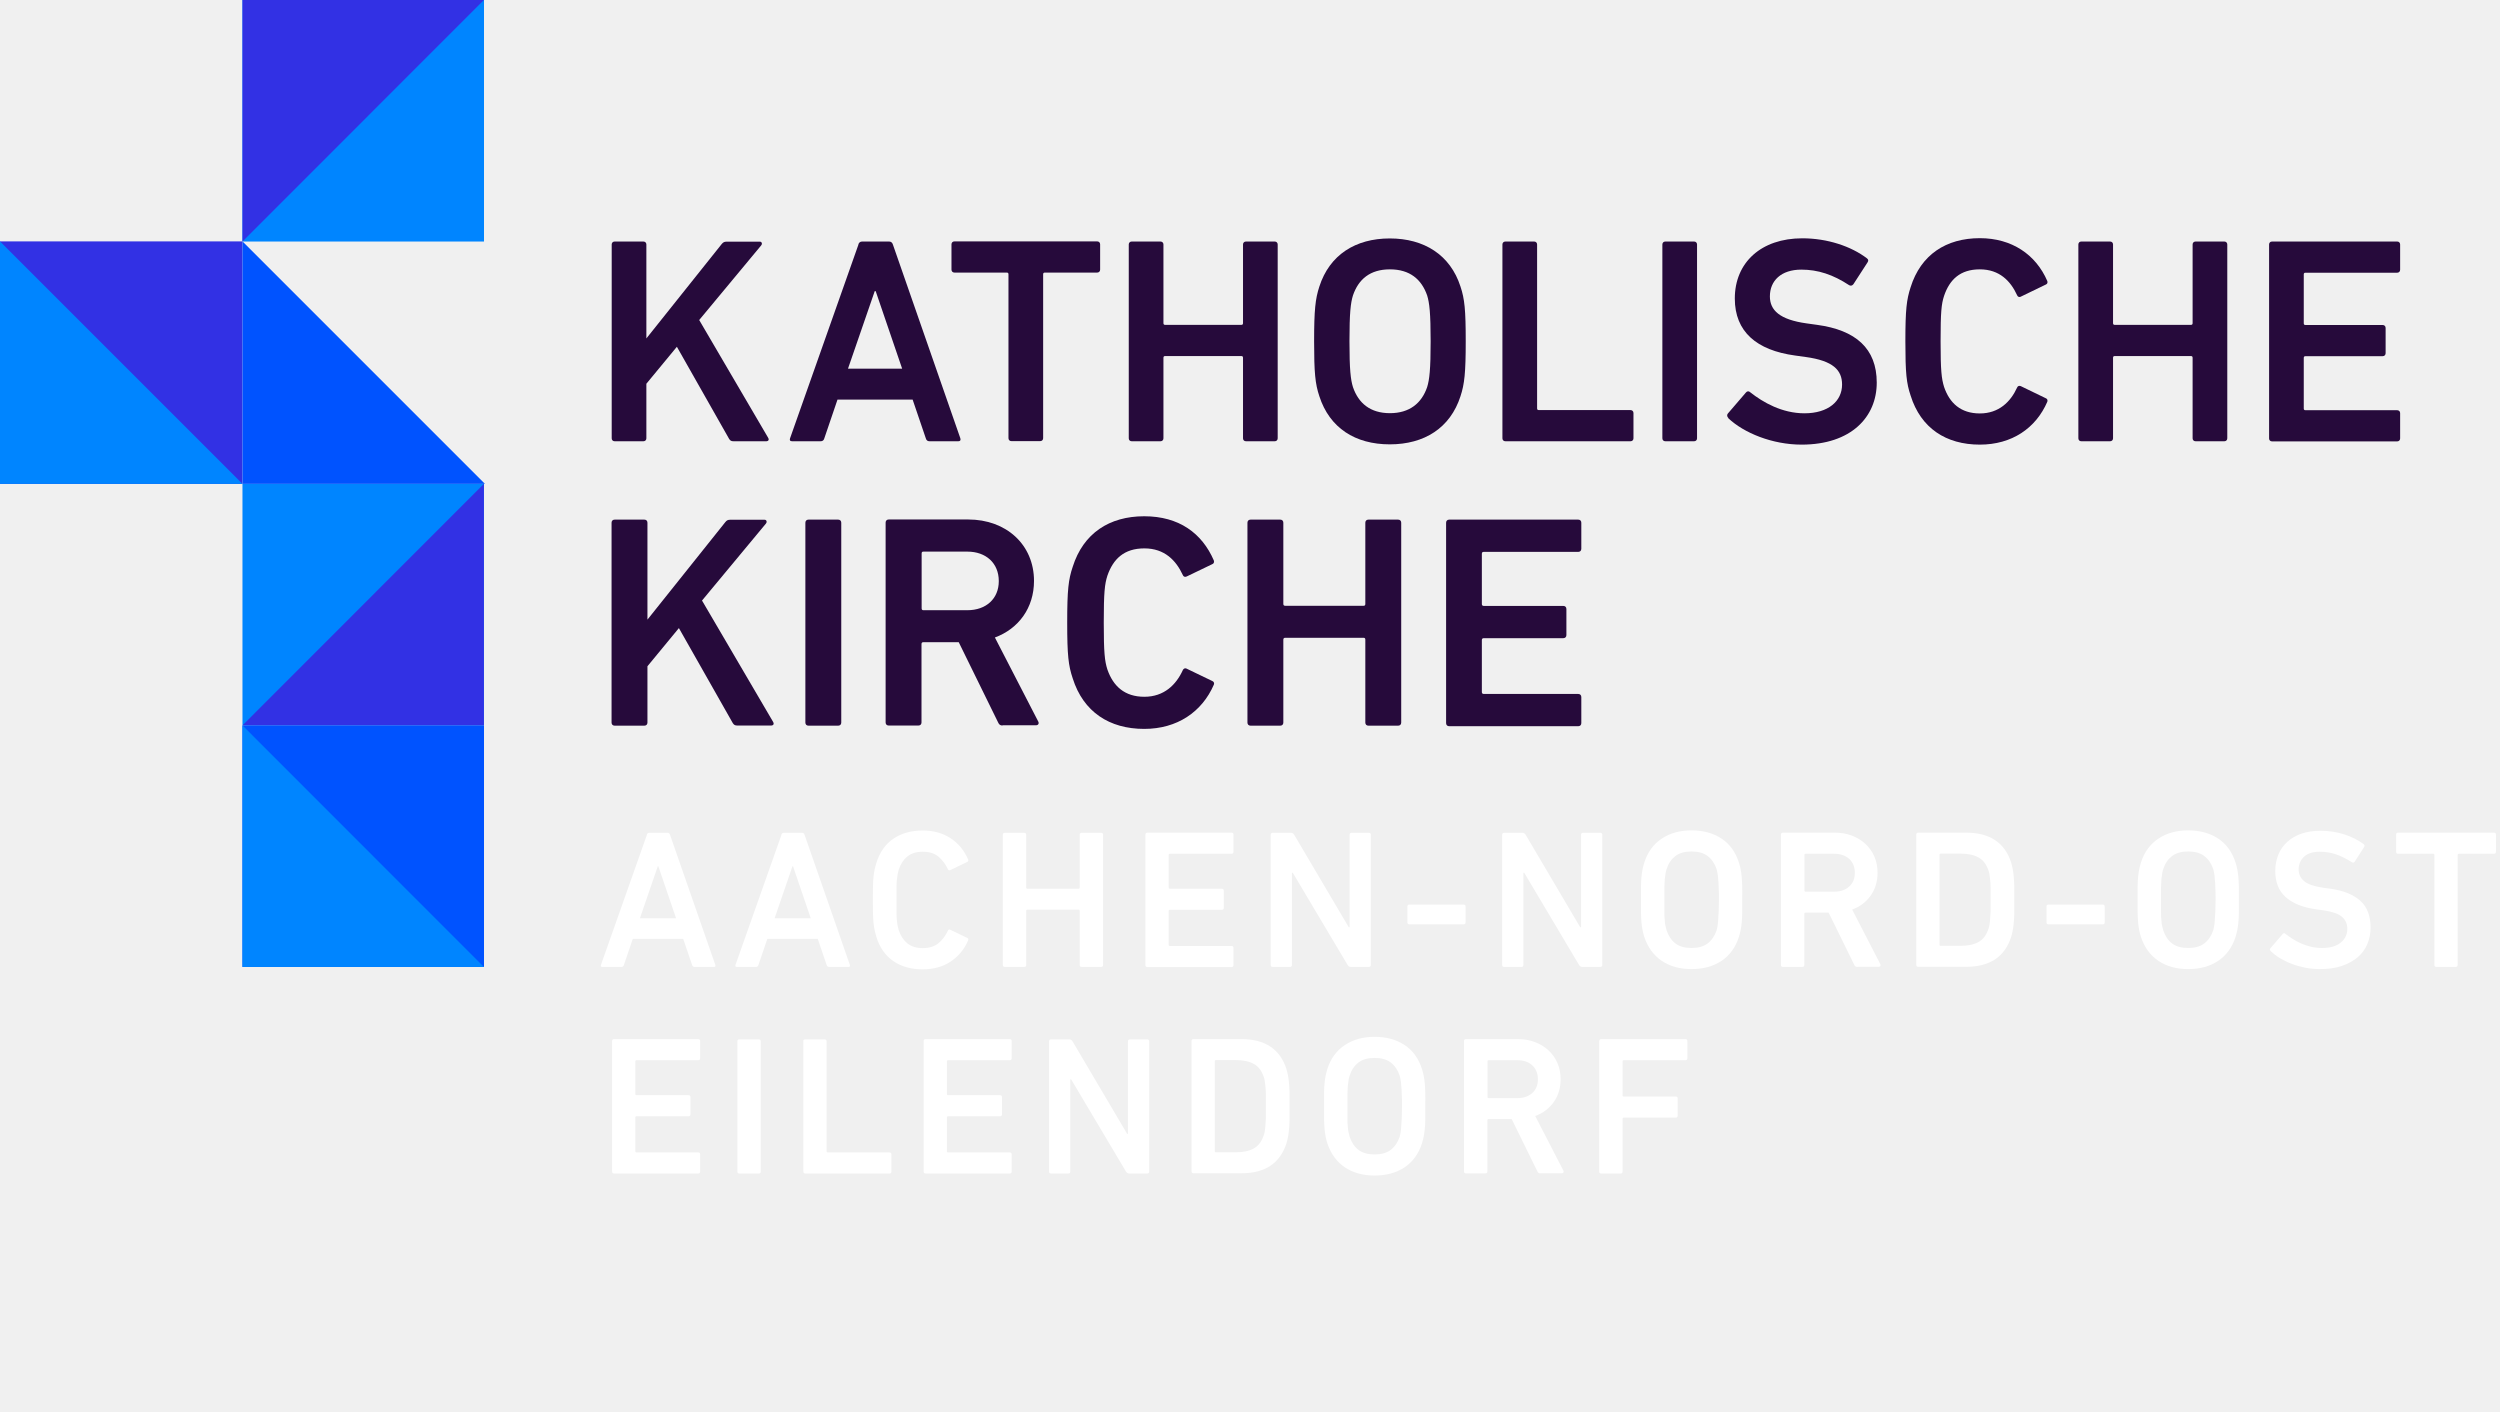
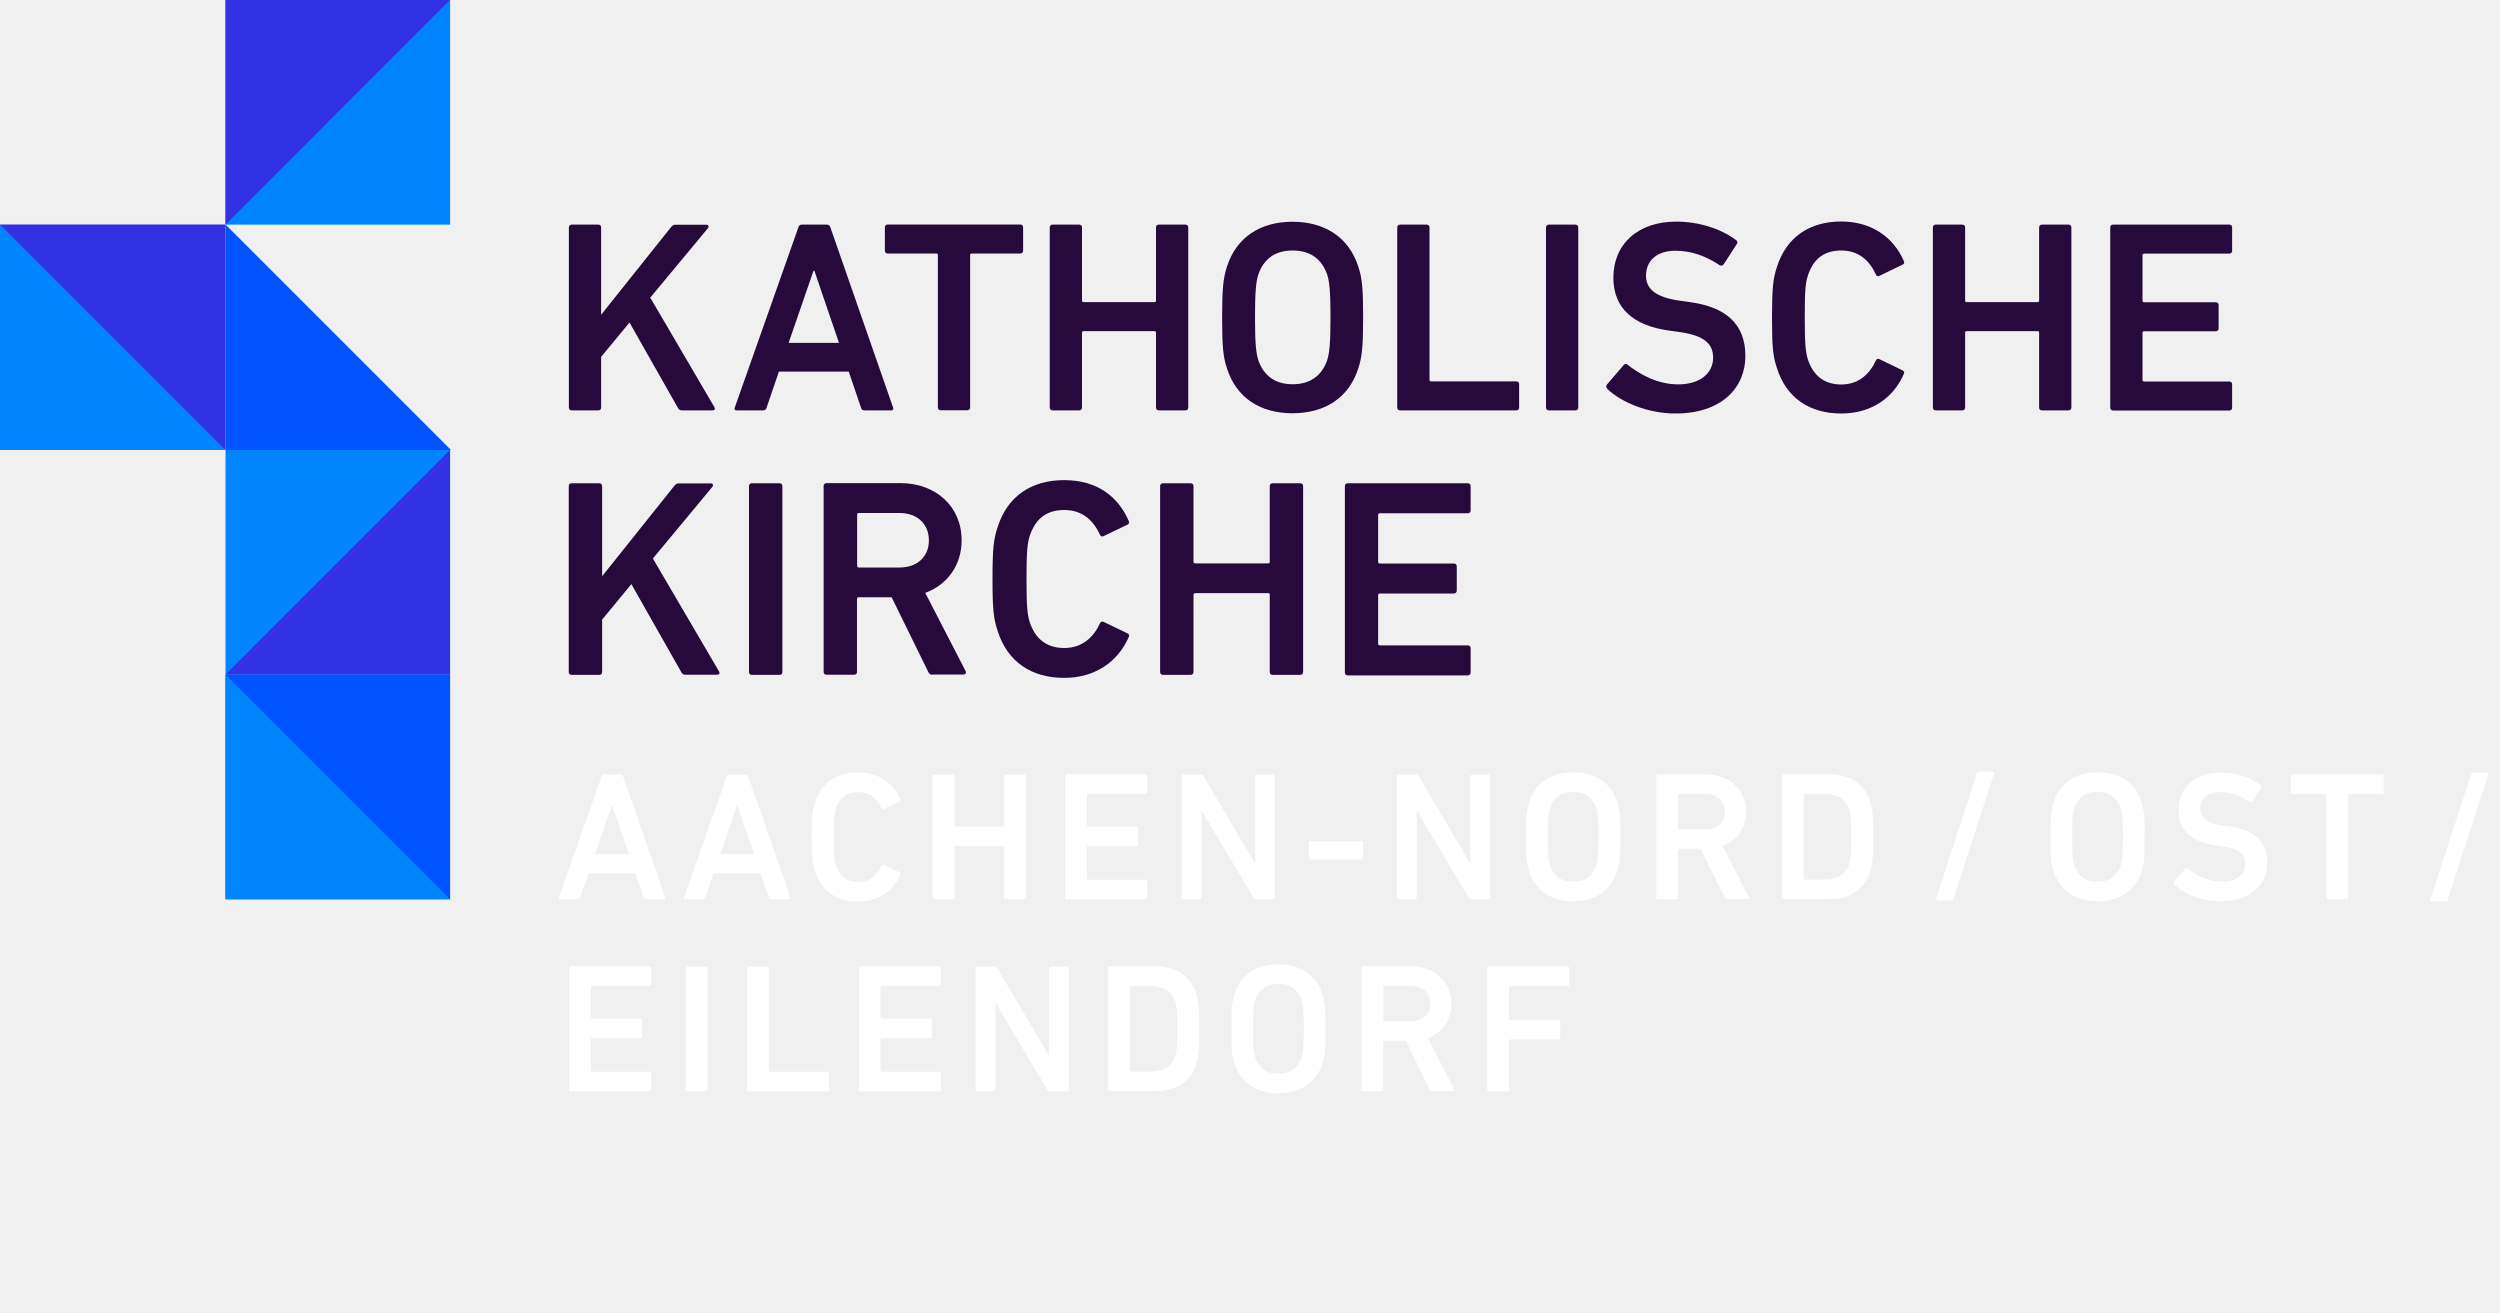
- <svg xmlns="http://www.w3.org/2000/svg" version="1.1" viewBox="0 0 186 105">
+ <svg xmlns="http://www.w3.org/2000/svg" version="1.1" viewBox="0 0 200 105">
  <defs>
    <style>
      .st0 {
        fill: #0085ff;
      }

      .st1 {
        fill: #fff;
      }

      .st2 {
        fill: #0053ff;
      }

      .st3 {
        fill: #3231e4;
      }

      .st4 {
        fill: #260a3b;
      }
    </style>
  </defs>
  <path class="st4" d="M45.5,38.89c0-.14.09-.23.23-.23h2.21c.14,0,.23.09.23.23v7.21l5.79-7.25c.11-.14.2-.18.36-.18h2.57c.14,0,.2.16.09.29l-4.75,5.72,5.29,9.03c.09.16.02.27-.16.27h-2.5c-.18,0-.25-.05-.34-.18l-4.01-7.07-2.34,2.84v4.19c0,.14-.09.23-.23.23h-2.21c-.14,0-.23-.09-.23-.23,0,0,0-14.87,0-14.87Z" />
  <path class="st4" d="M59.92,38.89c0-.14.09-.23.23-.23h2.21c.14,0,.23.09.23.23v14.87c0,.14-.09.23-.23.23h-2.21c-.14,0-.23-.09-.23-.23v-14.87Z" />
  <path class="st4" d="M74.6,53.98c-.18,0-.27-.07-.34-.23l-2.93-5.97h-2.64c-.09,0-.13.05-.13.14v5.83c0,.14-.09.23-.23.23h-2.21c-.14,0-.23-.09-.23-.23v-14.87c0-.14.09-.23.23-.23h5.92c2.82,0,4.89,1.87,4.89,4.57,0,2.01-1.15,3.56-2.91,4.21l3.22,6.24c.09.16,0,.29-.16.29h-2.5l.02.02ZM74.31,43.23c0-1.33-.95-2.19-2.34-2.19h-3.27c-.09,0-.13.04-.13.14v4.08c0,.09.04.14.13.14h3.27c1.4,0,2.34-.86,2.34-2.16h0Z" />
  <path class="st4" d="M79.4,46.32c0-2.43.09-3.2.41-4.15.79-2.5,2.73-3.76,5.32-3.76s4.3,1.26,5.18,3.29c.04.11,0,.23-.11.27l-1.91.92c-.14.07-.25,0-.29-.11-.5-1.08-1.35-1.98-2.86-1.98s-2.32.79-2.75,2.03c-.2.63-.27,1.24-.27,3.49s.07,2.86.27,3.49c.43,1.24,1.28,2.03,2.75,2.03s2.37-.9,2.86-1.98c.05-.11.16-.18.29-.11l1.91.92c.11.05.16.16.11.27-.88,2.03-2.73,3.29-5.18,3.29-2.59,0-4.53-1.26-5.32-3.76-.32-.95-.41-1.71-.41-4.14h0Z" />
  <path class="st4" d="M92.81,38.89c0-.14.09-.23.23-.23h2.21c.14,0,.23.09.23.23v6.04c0,.09.04.14.14.14h5.83c.09,0,.13-.04.13-.14v-6.04c0-.14.09-.23.23-.23h2.21c.14,0,.23.09.23.23v14.87c0,.14-.09.23-.23.23h-2.21c-.14,0-.23-.09-.23-.23v-6.17c0-.09-.04-.14-.13-.14h-5.83c-.09,0-.14.05-.14.14v6.17c0,.14-.09.23-.23.23h-2.21c-.14,0-.23-.09-.23-.23v-14.87Z" />
  <path class="st4" d="M107.59,38.89c0-.14.09-.23.23-.23h9.6c.14,0,.23.09.23.23v1.94c0,.14-.09.23-.23.23h-7.03c-.09,0-.14.04-.14.14v3.74c0,.09.05.14.14.14h5.92c.14,0,.23.09.23.23v1.94c0,.14-.09.23-.23.23h-5.92c-.09,0-.14.05-.14.14v3.87c0,.09.05.14.14.14h7.03c.14,0,.23.09.23.23v1.94c0,.14-.09.23-.23.23h-9.6c-.14,0-.23-.09-.23-.23v-14.91Z" />
  <path class="st4" d="M45.51,18.19c0-.13.09-.22.22-.22h2.14c.13,0,.22.09.22.22v6.99l5.61-7.03c.11-.13.2-.17.35-.17h2.49c.13,0,.2.15.09.28l-4.61,5.55,5.13,8.76c.09.15.02.26-.15.26h-2.42c-.17,0-.24-.04-.33-.17l-3.89-6.86-2.27,2.75v4.06c0,.13-.09.22-.22.22h-2.14c-.13,0-.22-.09-.22-.22,0,0,0-14.42,0-14.42Z" />
  <path class="st4" d="M63.86,18.19c.04-.13.13-.22.28-.22h2.01c.15,0,.24.09.28.22l5.02,14.42c.04.13,0,.22-.15.22h-2.14c-.15,0-.24-.07-.28-.22l-.98-2.88h-5.59l-.98,2.88c-.04.15-.13.22-.28.22h-2.12c-.15,0-.2-.09-.15-.22l5.09-14.42h0ZM67.12,27.43l-1.97-5.77h-.07l-1.99,5.77h4.03Z" />
  <path class="st4" d="M75.25,32.82c-.13,0-.22-.09-.22-.22v-12.19c0-.09-.04-.13-.13-.13h-3.89c-.13,0-.22-.09-.22-.22v-1.88c0-.13.09-.22.22-.22h10.62c.13,0,.22.09.22.22v1.88c0,.13-.09.22-.22.22h-3.89c-.09,0-.13.04-.13.13v12.19c0,.13-.09.22-.22.22h-2.14Z" />
  <path class="st4" d="M83.98,18.19c0-.13.09-.22.22-.22h2.14c.13,0,.22.09.22.22v5.85c0,.09.04.13.13.13h5.66c.09,0,.13-.04.13-.13v-5.85c0-.13.09-.22.22-.22h2.14c.13,0,.22.09.22.22v14.42c0,.13-.09.22-.22.22h-2.14c-.13,0-.22-.09-.22-.22v-5.99c0-.09-.04-.13-.13-.13h-5.66c-.09,0-.13.04-.13.13v5.99c0,.13-.09.22-.22.22h-2.14c-.13,0-.22-.09-.22-.22,0,0,0-14.42,0-14.42Z" />
  <path class="st4" d="M98.16,29.48c-.31-.92-.39-1.75-.39-4.08s.09-3.17.39-4.08c.76-2.36,2.69-3.58,5.24-3.58s4.5,1.22,5.26,3.58c.31.92.39,1.75.39,4.08s-.09,3.17-.39,4.08c-.76,2.36-2.69,3.58-5.26,3.58s-4.48-1.22-5.24-3.58ZM106.18,28.8c.17-.55.26-1.31.26-3.41s-.09-2.86-.26-3.41c-.42-1.2-1.29-1.94-2.77-1.94s-2.34.74-2.75,1.94c-.17.55-.26,1.29-.26,3.41s.09,2.86.26,3.41c.41,1.2,1.29,1.94,2.75,1.94s2.36-.74,2.77-1.94Z" />
  <path class="st4" d="M111.78,18.19c0-.13.09-.22.22-.22h2.14c.13,0,.22.09.22.22v12.19c0,.09.04.13.13.13h6.82c.13,0,.22.09.22.22v1.88c0,.13-.09.22-.22.22h-9.31c-.13,0-.22-.09-.22-.22v-14.42h0Z" />
  <path class="st4" d="M123.68,18.19c0-.13.09-.22.22-.22h2.14c.13,0,.22.09.22.22v14.42c0,.13-.09.22-.22.22h-2.14c-.13,0-.22-.09-.22-.22v-14.42Z" />
  <path class="st4" d="M128.59,31.1c-.09-.09-.13-.22-.04-.33l1.35-1.57c.09-.11.22-.11.31-.02.96.76,2.38,1.57,4.04,1.57,1.77,0,2.8-.9,2.8-2.14,0-1.07-.66-1.77-2.71-2.05l-.79-.11c-2.86-.39-4.48-1.77-4.48-4.24,0-2.69,1.97-4.48,5.02-4.48,1.86,0,3.63.59,4.81,1.49.11.09.13.17.04.31l-1.05,1.62c-.09.11-.2.13-.31.07-1.2-.79-2.32-1.16-3.56-1.16-1.51,0-2.34.83-2.34,1.99,0,1.03.72,1.73,2.73,2.01l.79.11c2.86.39,4.43,1.75,4.43,4.3s-1.9,4.61-5.59,4.61c-2.18,0-4.3-.87-5.46-1.97h.01Z" />
  <path class="st4" d="M141.76,25.39c0-2.36.09-3.1.39-4.02.76-2.42,2.64-3.65,5.15-3.65,2.38,0,4.17,1.22,5.02,3.19.04.11,0,.22-.11.26l-1.86.9c-.13.07-.24,0-.28-.11-.48-1.05-1.31-1.92-2.77-1.92s-2.25.76-2.66,1.97c-.2.61-.26,1.2-.26,3.39s.07,2.77.26,3.39c.41,1.2,1.24,1.97,2.66,1.97s2.29-.87,2.77-1.92c.04-.11.15-.17.28-.11l1.86.9c.11.04.15.15.11.26-.85,1.97-2.64,3.19-5.02,3.19-2.51,0-4.39-1.22-5.15-3.65-.31-.92-.39-1.66-.39-4.02v-.02Z" />
  <path class="st4" d="M154.63,18.19c0-.13.09-.22.22-.22h2.14c.13,0,.22.09.22.22v5.85c0,.09.04.13.13.13h5.66c.09,0,.13-.04.13-.13v-5.85c0-.13.09-.22.22-.22h2.14c.13,0,.22.09.22.22v14.42c0,.13-.09.22-.22.22h-2.14c-.13,0-.22-.09-.22-.22v-5.99c0-.09-.04-.13-.13-.13h-5.66c-.09,0-.13.04-.13.13v5.99c0,.13-.09.22-.22.22h-2.14c-.13,0-.22-.09-.22-.22v-14.42Z" />
  <path class="st4" d="M168.82,18.19c0-.13.09-.22.22-.22h9.31c.13,0,.22.09.22.22v1.88c0,.13-.09.22-.22.22h-6.82c-.09,0-.13.04-.13.13v3.63c0,.09.04.13.13.13h5.74c.13,0,.22.09.22.22v1.88c0,.13-.09.22-.22.22h-5.74c-.09,0-.13.04-.13.13v3.76c0,.09.04.13.13.13h6.82c.13,0,.22.09.22.22v1.88c0,.13-.09.22-.22.22h-9.31c-.13,0-.22-.09-.22-.22v-14.42h0Z" />
  <g>
    <rect class="st3" y="17.96" width="18.04" height="18.04" />
    <polygon class="st0" points="0 17.96 0 36 18.04 36 0 17.96" />
  </g>
  <g>
    <rect class="st0" x="18.04" width="17.97" height="17.97" />
    <polyline class="st3" points="36 0 18.04 0 18.04 17.97" />
  </g>
  <g>
    <rect class="st0" x="18.04" y="36" width="17.97" height="17.97" />
    <polyline class="st3" points="18.04 53.97 36 53.97 36 36" />
  </g>
  <g>
    <rect class="st2" x="18.04" y="53.97" width="17.97" height="17.97" />
-     <polyline class="st0" points="36 71.94 18.04 71.94 18.04 53.97" />
+     <polyline class="st0" points="36 71.94 18.04 71.94 18.04 53.97" />+#
  </g>
  <polygon class="st2" points="18.04 36 36.08 36 18.04 17.96 18.04 36" />
  <g>
-     <path class="st1" d="M48.12,62.11c.03-.1.09-.15.19-.15h1.35c.1,0,.16.05.19.15l3.37,9.68c.03.1,0,.15-.1.15h-1.44c-.1,0-.16-.05-.19-.15l-.66-1.94h-3.75l-.66,1.94c-.03.1-.09.15-.19.15h-1.42c-.1,0-.13-.05-.1-.15l3.42-9.68h0ZM50.3,68.32l-1.32-3.87h-.04l-1.33,3.87h2.7,0Z" />
-     <path class="st1" d="M58.13,62.11c.03-.1.09-.15.19-.15h1.35c.1,0,.16.05.19.15l3.37,9.68c.03.1,0,.15-.1.15h-1.44c-.1,0-.16-.05-.19-.15l-.66-1.94h-3.75l-.66,1.94c-.03.1-.09.15-.19.15h-1.42c-.1,0-.13-.05-.1-.15l3.42-9.68h0ZM60.32,68.32l-1.32-3.87h-.04l-1.33,3.87h2.7,0Z" />
-     <path class="st1" d="M65.19,69.65c-.05-.16-.09-.31-.12-.46-.03-.15-.06-.33-.08-.53s-.03-.44-.04-.71c0-.27-.01-.6-.01-1.01s0-.72.01-1c0-.27.02-.51.04-.71.02-.2.05-.38.08-.53s.08-.31.12-.46c.25-.82.68-1.44,1.28-1.84.6-.41,1.33-.61,2.18-.61.8,0,1.49.19,2.08.58.58.38,1.01.91,1.3,1.58.03.09,0,.15-.07.18l-1.25.6c-.09.05-.15.02-.19-.07-.17-.35-.39-.66-.68-.91s-.68-.38-1.18-.38-.86.12-1.15.35c-.29.23-.5.56-.64.97-.03.11-.06.21-.08.32s-.04.25-.06.42-.03.38-.03.62v1.83c0,.24.01.44.03.61s.03.31.06.42.05.22.08.31c.14.41.35.73.64.97.29.23.67.35,1.15.35s.89-.13,1.18-.38.52-.56.68-.91c.04-.1.1-.12.19-.07l1.25.6c.08.03.1.09.07.18-.28.67-.72,1.19-1.3,1.58-.58.38-1.27.58-2.08.58-.85,0-1.58-.2-2.18-.61s-1.03-1.02-1.28-1.84v-.02Z" />
+     <path class="st1" d="M48.12,62.11c.03-.1.09-.15.19-.15h1.35c.1,0,.16.05.19.15l3.37,9.68c.03.1,0,.15-.1.15h-1.44c-.1,0-.16-.05-.19-.15l-.66-1.94h-3.75l-.66,1.94c-.03.1-.09.15-.19.15h-1.42c-.1,0-.13-.05-.1-.15l3.42-9.68h-.01ZM50.3,68.32l-1.32-3.87h-.04l-1.33,3.87h2.7,0Z" />
+     <path class="st1" d="M58.13,62.11c.03-.1.09-.15.19-.15h1.35c.1,0,.16.05.19.15l3.37,9.68c.03.1,0,.15-.1.15h-1.44c-.1,0-.16-.05-.19-.15l-.66-1.94h-3.75l-.66,1.94c-.03.1-.09.15-.19.15h-1.42c-.1,0-.13-.05-.1-.15l3.42-9.68h-.01ZM60.32,68.32l-1.32-3.87h-.04l-1.33,3.87h2.7,0Z" />
+     <path class="st1" d="M65.19,69.65c-.05-.16-.09-.31-.12-.46-.03-.15-.06-.33-.08-.53s-.03-.44-.04-.71c0-.27-.01-.6-.01-1.01s0-.72.01-1c0-.27.02-.51.04-.71.02-.2.05-.38.08-.53s.08-.31.12-.46c.25-.82.68-1.44,1.28-1.84.6-.41,1.33-.61,2.18-.61.8,0,1.49.19,2.08.58.58.38,1.01.91,1.3,1.58.03.09,0,.15-.07.18l-1.25.6c-.09.05-.15.02-.19-.07-.17-.35-.39-.66-.68-.91s-.68-.38-1.18-.38-.86.12-1.15.35-.5.56-.64.97c-.03.11-.06.21-.08.32s-.04.25-.06.42-.03.38-.03.62v1.83c0,.24.01.44.03.61s.03.31.06.42.05.22.08.31c.14.41.35.73.64.97.29.23.67.35,1.15.35s.89-.13,1.18-.38.52-.56.68-.91c.04-.1.1-.12.19-.07l1.25.6c.08.03.1.09.07.18-.28.67-.72,1.19-1.3,1.58-.58.38-1.27.58-2.08.58-.85,0-1.58-.2-2.18-.61s-1.03-1.02-1.28-1.84v-.02Z" />
    <path class="st1" d="M74.61,62.11c0-.1.05-.15.15-.15h1.44c.1,0,.15.05.15.15v3.92c0,.06.03.09.09.09h3.8c.06,0,.09-.03.09-.09v-3.92c0-.1.05-.15.15-.15h1.44c.1,0,.15.05.15.15v9.68c0,.1-.05.15-.15.15h-1.44c-.1,0-.15-.05-.15-.15v-4.02c0-.06-.03-.09-.09-.09h-3.8c-.06,0-.09.03-.09.09v4.02c0,.1-.05.15-.15.15h-1.44c-.1,0-.15-.05-.15-.15v-9.68Z" />
    <path class="st1" d="M85.22,62.1c0-.1.05-.15.15-.15h6.25c.1,0,.15.05.15.15v1.27c0,.1-.05.15-.15.15h-4.58c-.06,0-.09.03-.09.09v2.42c0,.06.03.09.09.09h3.86c.1,0,.15.05.15.15v1.27c0,.1-.05.15-.15.15h-3.86c-.06,0-.09.03-.09.09v2.51c0,.06.03.09.09.09h4.58c.1,0,.15.05.15.15v1.27c0,.1-.05.15-.15.15h-6.25c-.1,0-.15-.05-.15-.15v-9.69h0Z" />
-     <path class="st1" d="M94.54,62.11c0-.1.05-.15.15-.15h1.35c.11,0,.19.05.25.15l4.06,6.88h.06v-6.88c0-.1.05-.15.15-.15h1.28c.1,0,.15.05.15.15v9.68c0,.1-.05.15-.15.15h-1.33c-.11,0-.19-.05-.25-.15l-4.08-6.86h-.06v6.86c0,.1-.05.15-.15.15h-1.28c-.1,0-.15-.05-.15-.15v-9.68Z" />
+     <path class="st1" d="M94.54,62.11c0-.1.05-.15.15-.15h1.35c.11,0,.19.05.25.15l4.06,6.88h.06v-6.88c0-.1.05-.15.15-.15h1.28c.1,0,.15.05.15.15v9.68c0,.1-.05.15-.15.15h-1.33c-.11,0-.19-.05-.25-.15l-4.08-6.86h-.06v6.86c0,.1-.05.15-.15.15h-1.28c-.1,0-.15-.05-.15-.15,0,0,0-9.68,0-9.68Z" />
+     <path class="st1" d="M158.14,61.88c.03-.1.09-.15.19-.15h1.1c.1,0,.13.05.1.15l-3.25,10c-.03.1-.09.15-.19.15h-1.1c-.1,0-.13-.05-.1-.15l3.26-10h0Z" />
    <path class="st1" d="M104.71,68.62v-1.17c0-.1.05-.15.15-.15h4.03c.1,0,.15.05.15.15v1.17c0,.1-.05.15-.15.15h-4.03c-.1,0-.15-.05-.15-.15Z" />
-     <path class="st1" d="M111.76,62.11c0-.1.05-.15.15-.15h1.35c.11,0,.19.05.25.15l4.06,6.88h.06v-6.88c0-.1.05-.15.15-.15h1.28c.1,0,.15.05.15.15v9.68c0,.1-.05.15-.15.15h-1.33c-.11,0-.19-.05-.25-.15l-4.08-6.86h-.06v6.86c0,.1-.05.15-.15.15h-1.28c-.1,0-.15-.05-.15-.15v-9.68Z" />
-     <path class="st1" d="M125.85,72.1c-.86,0-1.6-.2-2.21-.61s-1.05-1.01-1.31-1.8c-.05-.16-.09-.31-.12-.47s-.06-.34-.08-.54c-.02-.21-.03-.45-.04-.73,0-.28,0-.61,0-1.01s0-.73,0-1.01.02-.52.04-.73c.02-.21.05-.39.08-.54.03-.16.08-.31.12-.47.25-.79.69-1.39,1.31-1.8s1.35-.61,2.21-.61,1.61.2,2.23.61,1.05,1.01,1.3,1.8c.05.16.09.31.12.47s.06.34.08.54c.02.21.03.45.04.73s0,.61,0,1.01,0,.73,0,1.01c0,.28-.02.52-.04.73-.02.21-.05.39-.08.54-.03.16-.08.31-.12.47-.25.79-.69,1.39-1.3,1.8-.62.41-1.36.61-2.23.61ZM125.85,70.53c.5,0,.9-.11,1.2-.34.3-.23.52-.55.66-.96.03-.09.05-.19.07-.31s.04-.26.05-.44c0-.18.03-.39.04-.64,0-.25.02-.55.02-.9s0-.65-.02-.9c0-.25-.02-.46-.04-.64,0-.18-.03-.32-.05-.44s-.04-.22-.07-.31c-.14-.41-.36-.73-.66-.96-.3-.23-.7-.34-1.2-.34s-.9.11-1.2.34c-.3.23-.52.55-.65.96-.03.09-.06.19-.08.31s-.04.26-.06.44c0,.17-.03.39-.03.64v1.8c0,.25,0,.46.03.64,0,.17.03.32.06.44s.05.22.08.31c.14.41.35.73.65.96.3.23.7.34,1.2.34Z" />
-     <path class="st1" d="M138.18,71.94c-.11,0-.18-.05-.22-.15l-1.91-3.89h-1.72c-.06,0-.09.03-.09.09v3.8c0,.1-.05.15-.15.15h-1.44c-.1,0-.15-.05-.15-.15v-9.69c0-.1.05-.15.15-.15h3.86c.46,0,.88.07,1.27.22s.72.35,1,.61.51.57.67.94.24.77.24,1.21c0,.66-.17,1.22-.51,1.7-.34.48-.8.83-1.38,1.04l2.1,4.07s.03.09,0,.13-.06.06-.11.06h-1.63.02ZM136.47,66.34c.46,0,.83-.13,1.11-.38s.42-.59.42-1.02-.14-.78-.42-1.04c-.28-.25-.65-.38-1.11-.38h-2.13c-.06,0-.09.03-.09.09v2.64c0,.06.03.09.09.09h2.13Z" />
-     <path class="st1" d="M142.57,62.1c0-.1.05-.15.15-.15h3.57c1.74,0,2.86.74,3.34,2.22.04.13.07.26.1.4s.06.32.08.52c.02.21.04.46.05.76s0,.66,0,1.09,0,.8,0,1.09c0,.3-.03.55-.05.76s-.05.38-.08.52-.06.28-.1.4c-.48,1.48-1.59,2.22-3.34,2.22h-3.57c-.1,0-.15-.05-.15-.15v-9.69h0ZM144.3,70.28c0,.06.03.09.09.09h1.48c.56,0,1-.1,1.34-.29s.58-.52.73-.97c.03-.07.05-.15.07-.26s.04-.23.05-.4.03-.36.04-.61c0-.24,0-.55,0-.91s0-.66,0-.91c0-.24-.02-.45-.04-.61s-.03-.3-.05-.4-.04-.18-.07-.25c-.15-.45-.39-.77-.73-.96s-.78-.29-1.34-.29h-1.48c-.06,0-.09.03-.09.09v6.67h0Z" />
-     <path class="st1" d="M152.26,68.62v-1.17c0-.1.05-.15.15-.15h4.03c.1,0,.15.05.15.15v1.17c0,.1-.05.15-.15.15h-4.03c-.1,0-.15-.05-.15-.15Z" />
-     <path class="st1" d="M162.8,72.1c-.86,0-1.6-.2-2.21-.61s-1.05-1.01-1.31-1.8c-.05-.16-.09-.31-.12-.47s-.06-.34-.08-.54c-.02-.21-.03-.45-.04-.73,0-.28,0-.61,0-1.01s0-.73,0-1.01.02-.52.04-.73c.02-.21.05-.39.08-.54.03-.16.08-.31.12-.47.25-.79.69-1.39,1.31-1.8s1.35-.61,2.21-.61,1.61.2,2.23.61,1.05,1.01,1.3,1.8c.05.16.09.31.12.47s.06.34.08.54c.02.21.03.45.04.73s0,.61,0,1.01,0,.73,0,1.01c0,.28-.02.52-.04.73-.02.21-.05.39-.08.54-.03.16-.08.31-.12.47-.25.79-.69,1.39-1.3,1.8-.62.41-1.36.61-2.23.61ZM162.8,70.53c.5,0,.9-.11,1.2-.34.3-.23.52-.55.66-.96.03-.09.05-.19.07-.31s.04-.26.05-.44c0-.18.03-.39.04-.64,0-.25.02-.55.02-.9s0-.65-.02-.9c0-.25-.02-.46-.04-.64,0-.18-.03-.32-.05-.44s-.04-.22-.07-.31c-.14-.41-.36-.73-.66-.96-.3-.23-.7-.34-1.2-.34s-.9.11-1.2.34c-.3.23-.52.55-.65.96-.03.09-.06.19-.08.31s-.04.26-.06.44c0,.17-.03.39-.03.64v1.8c0,.25,0,.46.03.64,0,.17.03.32.06.44s.05.22.08.31c.14.41.35.73.65.96.3.23.7.34,1.2.34Z" />
-     <path class="st1" d="M172.61,72.1c-.37,0-.73-.03-1.08-.1s-.69-.16-1-.28c-.32-.12-.61-.26-.88-.42-.27-.16-.5-.34-.7-.53-.08-.08-.09-.15-.03-.22l.91-1.06c.07-.08.14-.08.21-.01.16.13.33.25.54.38.2.13.42.24.64.34s.47.18.73.24c.25.06.52.09.81.09.6,0,1.06-.13,1.39-.4.33-.27.49-.61.49-1.03,0-.36-.13-.66-.4-.89-.26-.23-.74-.39-1.42-.49l-.53-.07c-.97-.14-1.71-.44-2.23-.9-.52-.46-.78-1.11-.78-1.94,0-.45.08-.86.23-1.23s.38-.69.67-.95c.29-.26.65-.47,1.06-.61.42-.14.88-.21,1.4-.21.63,0,1.22.09,1.78.27s1.04.43,1.44.73c.07.06.08.13.03.21l-.7,1.09c-.06.08-.13.09-.21.04-.41-.26-.81-.46-1.19-.59s-.78-.19-1.2-.19c-.51,0-.9.12-1.17.37s-.4.57-.4.96c0,.34.14.63.41.86s.75.39,1.43.49l.53.07c.97.14,1.71.44,2.22.9s.76,1.13.76,1.99c0,.44-.08.85-.24,1.23-.16.38-.4.71-.72.98-.32.27-.72.49-1.19.65s-1.01.23-1.63.23h.02Z" />
-     <path class="st1" d="M181.27,71.94c-.1,0-.15-.05-.15-.15v-8.18c0-.06-.03-.09-.09-.09h-2.61c-.1,0-.15-.05-.15-.15v-1.27c0-.1.05-.15.15-.15h7.13c.1,0,.15.05.15.15v1.27c0,.1-.05.15-.15.15h-2.61c-.06,0-.09.03-.09.09v8.18c0,.1-.05.15-.15.15h-1.44,0Z" />
+     <path class="st1" d="M111.76,62.11c0-.1.05-.15.15-.15h1.35c.11,0,.19.05.25.15l4.06,6.88h.06v-6.88c0-.1.05-.15.15-.15h1.28c.1,0,.15.05.15.15v9.68c0,.1-.05.15-.15.15h-1.33c-.11,0-.19-.05-.25-.15l-4.08-6.86h-.06v6.86c0,.1-.05.15-.15.15h-1.28c-.1,0-.15-.05-.15-.15,0,0,0-9.68,0-9.68Z" />
+     <path class="st1" d="M125.85,72.1c-.86,0-1.6-.2-2.21-.61s-1.05-1.01-1.31-1.8c-.05-.16-.09-.31-.12-.47s-.06-.34-.08-.54c-.02-.21-.03-.45-.04-.73v-2.02c0-.28.02-.52.04-.73.02-.21.05-.39.08-.54.03-.16.08-.31.12-.47.25-.79.69-1.39,1.31-1.8s1.35-.61,2.21-.61,1.61.2,2.23.61c.62.41,1.05,1.01,1.3,1.8.05.16.09.31.12.47s.06.34.08.54c.02.21.03.45.04.73s0,.61,0,1.01v1.01c0,.28-.02.52-.04.73-.02.21-.05.39-.08.54-.03.16-.08.31-.12.47-.25.79-.69,1.39-1.3,1.8-.62.41-1.36.61-2.23.61ZM125.85,70.53c.5,0,.9-.11,1.2-.34.3-.23.52-.55.66-.96.03-.09.05-.19.07-.31s.04-.26.05-.44c0-.18.03-.39.04-.64,0-.25.02-.55.02-.9s0-.65-.02-.9c0-.25-.02-.46-.04-.64,0-.18-.03-.32-.05-.44s-.04-.22-.07-.31c-.14-.41-.36-.73-.66-.96s-.7-.34-1.2-.34-.9.11-1.2.34c-.3.23-.52.55-.65.96-.03.09-.06.19-.08.31s-.04.26-.06.44c0,.17-.03.39-.03.64v1.8c0,.25,0,.46.03.64,0,.17.03.32.06.44s.05.22.08.31c.14.41.35.73.65.96.3.23.7.34,1.2.34Z" />
+     <path class="st1" d="M138.18,71.94c-.11,0-.18-.05-.22-.15l-1.91-3.89h-1.72c-.06,0-.09.03-.09.09v3.8c0,.1-.05.15-.15.15h-1.44c-.1,0-.15-.05-.15-.15v-9.69c0-.1.05-.15.15-.15h3.86c.46,0,.88.07,1.27.22s.72.35,1,.61.51.57.67.94c.16.37.24.77.24,1.21,0,.66-.17,1.22-.51,1.7-.34.48-.8.83-1.38,1.04l2.1,4.07s.03.09,0,.13-.06.06-.11.06h-1.63.02,0ZM136.47,66.34c.46,0,.83-.13,1.11-.38s.42-.59.42-1.02-.14-.78-.42-1.04c-.28-.25-.65-.38-1.11-.38h-2.13c-.06,0-.09.03-.09.09v2.64c0,.06.03.09.09.09h2.13Z" />
+     <path class="st1" d="M142.57,62.1c0-.1.05-.15.15-.15h3.57c1.74,0,2.86.74,3.34,2.22.04.13.07.26.1.4s.06.32.08.52c.02.21.04.46.05.76s0,.66,0,1.09v1.09c0,.3-.03.55-.05.76s-.05.38-.08.52-.06.28-.1.4c-.48,1.48-1.59,2.22-3.34,2.22h-3.57c-.1,0-.15-.05-.15-.15v-9.69h0ZM144.3,70.28c0,.06.03.09.09.09h1.48c.56,0,1-.1,1.34-.29s.58-.52.73-.97c.03-.07.05-.15.07-.26s.04-.23.05-.4.03-.36.04-.61v-1.82c0-.24-.02-.45-.04-.61s-.03-.3-.05-.4-.04-.18-.07-.25c-.15-.45-.39-.77-.73-.96s-.78-.29-1.34-.29h-1.48c-.06,0-.09.03-.09.09v6.67h0Z" />
+     <path class="st1" d="M167.8,72.1c-.86,0-1.6-.2-2.21-.61s-1.05-1.01-1.31-1.8c-.05-.16-.09-.31-.12-.47s-.06-.34-.08-.54c-.02-.21-.03-.45-.04-.73v-2.02c0-.28.02-.52.04-.73.02-.21.05-.39.08-.54.03-.16.08-.31.12-.47.25-.79.69-1.39,1.31-1.8s1.35-.61,2.21-.61,1.61.2,2.23.61,1.05,1.01,1.3,1.8c.05.16.09.31.12.47s.06.34.08.54c.02.21.03.45.04.73s0,.61,0,1.01v1.01c0,.28-.02.52-.04.73-.02.21-.05.39-.08.54-.03.16-.08.31-.12.47-.25.79-.69,1.39-1.3,1.8-.62.41-1.36.61-2.23.61ZM167.8,70.53c.5,0,.9-.11,1.2-.34.3-.23.52-.55.66-.96.03-.09.05-.19.07-.31s.04-.26.05-.44c0-.18.03-.39.04-.64,0-.25.02-.55.02-.9s0-.65-.02-.9c0-.25-.02-.46-.04-.64,0-.18-.03-.32-.05-.44s-.04-.22-.07-.31c-.14-.41-.36-.73-.66-.96s-.7-.34-1.2-.34-.9.11-1.2.34-.52.55-.65.96c-.03.09-.06.19-.08.31s-.04.26-.06.44c0,.17-.03.39-.03.64v1.8c0,.25,0,.46.03.64,0,.17.03.32.06.44s.05.22.08.31c.14.41.35.73.65.96.3.23.7.34,1.2.34Z" />
+     <path class="st1" d="M177.61,72.1c-.37,0-.73-.03-1.08-.1s-.69-.16-1-.28c-.32-.12-.61-.26-.88-.42-.27-.16-.5-.34-.7-.53-.08-.08-.09-.15-.03-.22l.91-1.06c.07-.08.14-.08.21-.01.16.13.33.25.54.38.2.13.42.24.64.34s.47.18.73.24c.25.06.52.09.81.09.6,0,1.06-.13,1.39-.4.33-.27.49-.61.49-1.03,0-.36-.13-.66-.4-.89-.26-.23-.74-.39-1.42-.49l-.53-.07c-.97-.14-1.71-.44-2.23-.9-.52-.46-.78-1.11-.78-1.94,0-.45.08-.86.23-1.23s.38-.69.67-.95c.29-.26.65-.47,1.06-.61.42-.14.88-.21,1.4-.21.63,0,1.22.09,1.78.27s1.04.43,1.44.73c.07.06.08.13.03.21l-.7,1.09c-.06.08-.13.09-.21.04-.41-.26-.81-.46-1.19-.59s-.78-.19-1.2-.19c-.51,0-.9.12-1.17.37s-.4.57-.4.96c0,.34.14.63.41.86s.75.39,1.43.49l.53.07c.97.14,1.71.44,2.22.9s.76,1.13.76,1.99c0,.44-.08.85-.24,1.23-.16.38-.4.71-.72.98-.32.27-.72.49-1.19.65s-1.01.23-1.63.23h.02Z" />
+     <path class="st1" d="M186.27,71.94c-.1,0-.15-.05-.15-.15v-8.18c0-.06-.03-.09-.09-.09h-2.61c-.1,0-.15-.05-.15-.15v-1.27c0-.1.05-.15.15-.15h7.13c.1,0,.15.05.15.15v1.27c0,.1-.05.15-.15.15h-2.61c-.06,0-.09.03-.09.09v8.18c0,.1-.05.15-.15.15h-1.44,0Z" />
    <path class="st1" d="M45.54,77.46c0-.1.05-.15.15-.15h6.25c.1,0,.15.05.15.15v1.27c0,.1-.05.15-.15.15h-4.58c-.06,0-.09.03-.09.09v2.42c0,.06.03.09.09.09h3.86c.1,0,.15.05.15.15v1.27c0,.1-.05.15-.15.15h-3.86c-.06,0-.09.03-.09.09v2.51c0,.06.03.09.09.09h4.58c.1,0,.15.05.15.15v1.27c0,.1-.05.15-.15.15h-6.25c-.1,0-.15-.05-.15-.15v-9.69h0Z" />
    <path class="st1" d="M54.86,77.48c0-.1.05-.15.15-.15h1.44c.1,0,.15.05.15.15v9.68c0,.1-.05.15-.15.15h-1.44c-.1,0-.15-.05-.15-.15v-9.68Z" />
-     <path class="st1" d="M59.76,77.48c0-.1.05-.15.15-.15h1.44c.1,0,.15.05.15.15v8.17c0,.06.03.09.09.09h4.58c.1,0,.15.05.15.15v1.27c0,.1-.05.15-.15.15h-6.25c-.1,0-.15-.05-.15-.15v-9.68h-.01Z" />
+     <path class="st1" d="M59.76,77.48c0-.1.05-.15.15-.15h1.44c.1,0,.15.05.15.15v8.17c0,.06.03.09.09.09h4.58c.1,0,.15.05.15.15v1.27c0,.1-.05.15-.15.15h-6.25c-.1,0-.15-.05-.15-.15v-9.68s0,0,0,0Z" />
    <path class="st1" d="M68.72,77.46c0-.1.05-.15.15-.15h6.25c.1,0,.15.05.15.15v1.27c0,.1-.05.15-.15.15h-4.58c-.06,0-.09.03-.09.09v2.42c0,.06.03.09.09.09h3.86c.1,0,.15.05.15.15v1.27c0,.1-.05.15-.15.15h-3.86c-.06,0-.09.03-.09.09v2.51c0,.06.03.09.09.09h4.58c.1,0,.15.05.15.15v1.27c0,.1-.05.15-.15.15h-6.25c-.1,0-.15-.05-.15-.15v-9.69h0Z" />
    <path class="st1" d="M78.05,77.48c0-.1.05-.15.15-.15h1.35c.11,0,.19.05.25.15l4.06,6.88h.06v-6.88c0-.1.05-.15.15-.15h1.28c.1,0,.15.05.15.15v9.68c0,.1-.05.15-.15.15h-1.33c-.11,0-.19-.05-.25-.15l-4.08-6.86h-.06v6.86c0,.1-.05.15-.15.15h-1.28c-.1,0-.15-.05-.15-.15,0,0,0-9.68,0-9.68Z" />
-     <path class="st1" d="M88.65,77.46c0-.1.05-.15.15-.15h3.57c1.74,0,2.86.74,3.34,2.22.04.13.07.26.1.4s.06.32.08.52c.02.21.04.46.05.76s0,.66,0,1.09,0,.8,0,1.09c0,.3-.03.55-.05.76s-.05.38-.08.52-.06.28-.1.4c-.48,1.48-1.59,2.22-3.34,2.22h-3.57c-.1,0-.15-.05-.15-.15v-9.69h0ZM90.38,85.64c0,.06.03.09.09.09h1.48c.56,0,1-.1,1.34-.29s.58-.52.73-.97c.03-.07.05-.15.07-.26s.04-.23.05-.4.03-.36.04-.61c0-.24,0-.55,0-.91s0-.66,0-.91c0-.24-.02-.45-.04-.61s-.03-.3-.05-.4-.04-.18-.07-.25c-.15-.45-.39-.77-.73-.96s-.78-.29-1.34-.29h-1.48c-.06,0-.09.03-.09.09v6.67h0Z" />
-     <path class="st1" d="M102.27,87.46c-.86,0-1.6-.2-2.21-.61s-1.05-1.01-1.31-1.8c-.05-.16-.09-.31-.12-.47s-.06-.34-.08-.54c-.02-.21-.03-.45-.04-.73,0-.28,0-.61,0-1.01s0-.73,0-1.01.02-.52.04-.73c.02-.21.05-.39.08-.54.03-.16.08-.31.12-.47.25-.79.69-1.39,1.31-1.8s1.35-.61,2.21-.61,1.61.2,2.23.61,1.05,1.01,1.3,1.8c.05.16.09.31.12.47s.06.34.08.54c.02.21.03.45.04.73s0,.61,0,1.01,0,.73,0,1.01c0,.28-.02.52-.04.73-.02.21-.05.39-.08.54-.03.16-.08.31-.12.47-.25.79-.69,1.39-1.3,1.8-.62.41-1.36.61-2.23.61ZM102.27,85.89c.5,0,.9-.11,1.2-.34.3-.23.52-.55.66-.96.03-.09.05-.19.07-.31s.04-.26.05-.44c0-.18.03-.39.04-.64,0-.25.02-.55.02-.9s0-.65-.02-.9c0-.25-.02-.46-.04-.64,0-.18-.03-.32-.05-.44s-.04-.22-.07-.31c-.14-.41-.36-.73-.66-.96-.3-.23-.7-.34-1.2-.34s-.9.11-1.2.34c-.3.23-.52.55-.65.96-.03.09-.06.19-.08.31s-.04.26-.06.44c0,.17-.03.39-.03.64v1.8c0,.25,0,.46.03.64,0,.17.03.32.06.44s.05.22.08.31c.14.41.35.73.65.96.3.23.7.34,1.2.34Z" />
+     <path class="st1" d="M88.65,77.46c0-.1.05-.15.15-.15h3.57c1.74,0,2.86.74,3.34,2.22.04.13.07.26.1.4s.06.32.08.52c.02.21.04.46.05.76s0,.66,0,1.09v1.09c0,.3-.03.55-.05.76s-.05.38-.08.52-.06.28-.1.4c-.48,1.48-1.59,2.22-3.34,2.22h-3.57c-.1,0-.15-.05-.15-.15v-9.69h0ZM90.38,85.64c0,.06.03.09.09.09h1.48c.56,0,1-.1,1.34-.29s.58-.52.73-.97c.03-.07.05-.15.07-.26s.04-.23.05-.4.03-.36.04-.61v-1.82c0-.24-.02-.45-.04-.61s-.03-.3-.05-.4-.04-.18-.07-.25c-.15-.45-.39-.77-.73-.96s-.78-.29-1.34-.29h-1.48c-.06,0-.09.03-.09.09v6.67h0Z" />
+     <path class="st1" d="M102.27,87.46c-.86,0-1.6-.2-2.21-.61s-1.05-1.01-1.31-1.8c-.05-.16-.09-.31-.12-.47s-.06-.34-.08-.54c-.02-.21-.03-.45-.04-.73v-2.02c0-.28.02-.52.04-.73.02-.21.05-.39.08-.54.03-.16.08-.31.12-.47.25-.79.69-1.39,1.31-1.8s1.35-.61,2.21-.61,1.61.2,2.23.61,1.05,1.01,1.3,1.8c.05.16.09.31.12.47s.06.34.08.54c.02.21.03.45.04.73s0,.61,0,1.01v1.01c0,.28-.02.52-.04.73-.02.21-.05.39-.08.54-.03.16-.08.31-.12.47-.25.79-.69,1.39-1.3,1.8-.62.41-1.36.61-2.23.61ZM102.27,85.89c.5,0,.9-.11,1.2-.34.3-.23.52-.55.66-.96.03-.09.05-.19.07-.31s.04-.26.05-.44c0-.18.03-.39.04-.64,0-.25.02-.55.02-.9s0-.65-.02-.9c0-.25-.02-.46-.04-.64,0-.18-.03-.32-.05-.44s-.04-.22-.07-.31c-.14-.41-.36-.73-.66-.96-.3-.23-.7-.34-1.2-.34s-.9.11-1.2.34c-.3.23-.52.55-.65.96-.03.09-.06.19-.08.31s-.04.26-.06.44c0,.17-.03.39-.03.64v1.8c0,.25,0,.46.03.64,0,.17.03.32.06.44s.05.22.08.31c.14.41.35.73.65.96.3.23.7.34,1.2.34Z" />
    <path class="st1" d="M114.6,87.3c-.11,0-.18-.05-.22-.15l-1.91-3.89h-1.72c-.06,0-.09.03-.09.09v3.8c0,.1-.05.15-.15.15h-1.44c-.1,0-.15-.05-.15-.15v-9.69c0-.1.05-.15.15-.15h3.86c.46,0,.88.07,1.27.22s.72.35,1,.61.51.57.67.94.24.77.24,1.21c0,.66-.17,1.22-.51,1.7-.34.48-.8.83-1.38,1.04l2.1,4.07s.03.09,0,.13-.06.06-.11.06h-1.63.02ZM112.89,81.7c.46,0,.83-.13,1.11-.38s.42-.59.42-1.02-.14-.78-.42-1.04-.65-.38-1.11-.38h-2.13c-.06,0-.09.03-.09.09v2.64c0,.06.03.09.09.09h2.13Z" />
-     <path class="st1" d="M118.99,77.46c0-.1.05-.15.15-.15h6.25c.1,0,.15.05.15.15v1.27c0,.1-.05.15-.15.15h-4.58c-.06,0-.09.03-.09.09v2.52c0,.06.03.09.09.09h3.86c.1,0,.15.05.15.15v1.27c0,.1-.05.15-.15.15h-3.86c-.06,0-.09.03-.09.09v3.92c0,.1-.05.15-.15.15h-1.44c-.1,0-.15-.05-.15-.15v-9.69h0Z" />
+     <path class="st1" d="M118.99,77.46c0-.1.05-.15.15-.15h6.25c.1,0,.15.05.15.15v1.27c0,.1-.05.15-.15.15h-4.58c-.06,0-.09.03-.09.09v2.52c0,.06.03.09.09.09h3.86c.1,0,.15.05.15.15v1.27c0,.1-.05.15-.15.15h-3.86c-.06,0-.09.03-.09.09v3.92c0,.1-.05.15-.15.15h-1.44c-.1,0-.15-.05-.15-.15v-9.69h.01Z" />
+     <path class="st1" d="M197.68,61.95c.03-.1.09-.15.19-.15h1.1c.1,0,.13.05.1.15l-3.25,10c-.03.1-.09.15-.19.15h-1.1c-.1,0-.13-.05-.1-.15l3.26-10h0Z" />
  </g>
</svg>
